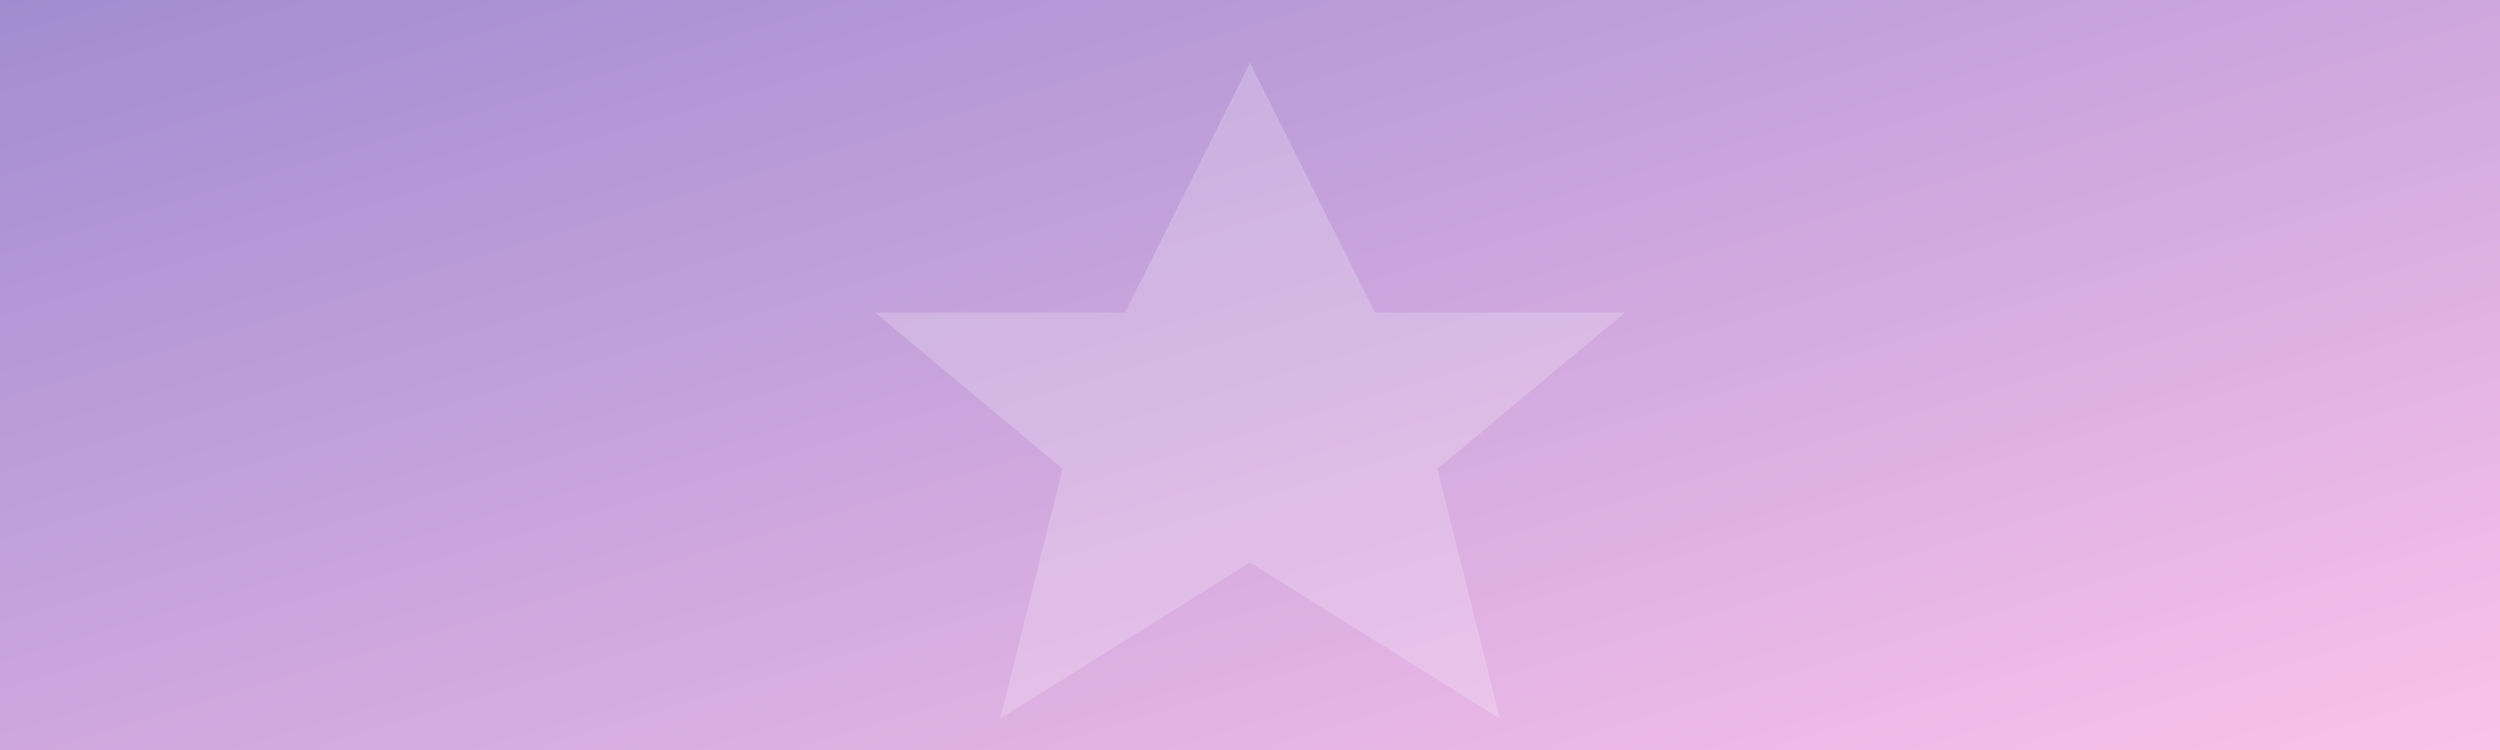
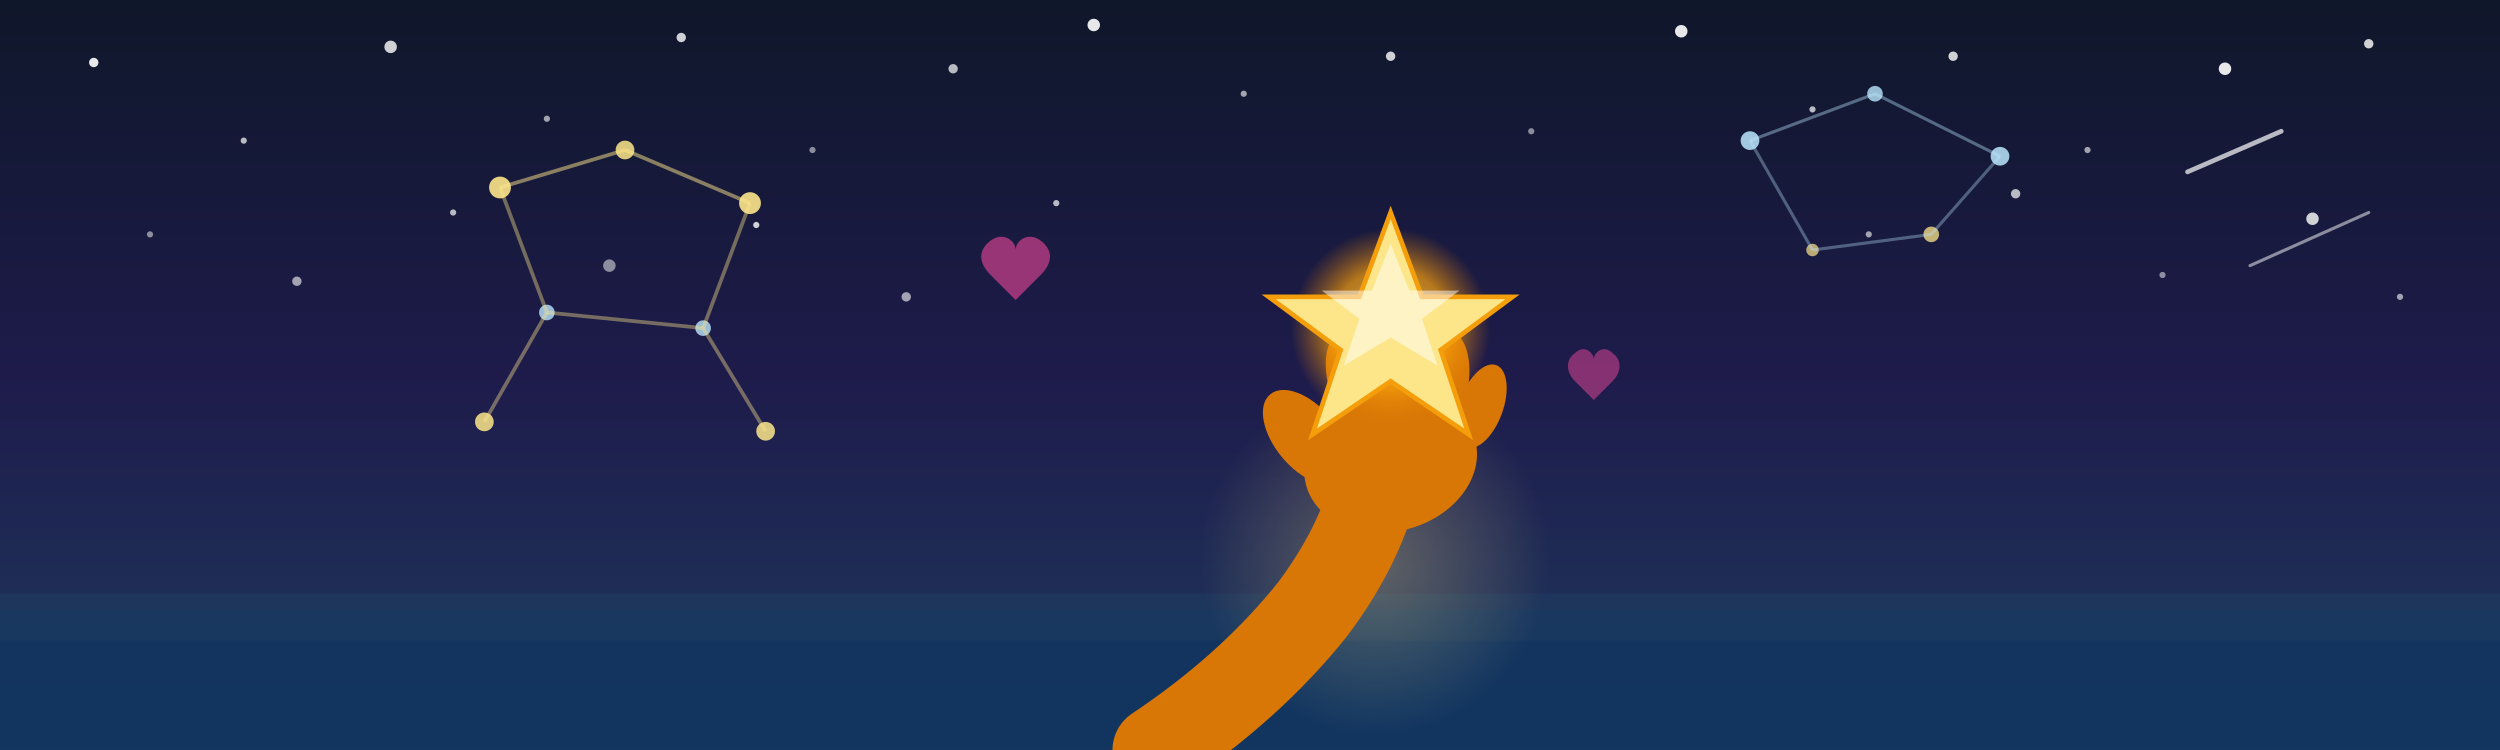
<svg xmlns="http://www.w3.org/2000/svg" width="800" height="240" viewBox="0 0 800 240" preserveAspectRatio="xMidYMid slice">
  <defs>
-     <linearGradient id="grad-values" x1="0%" y1="0%" x2="100%" y2="100%">
-       <stop offset="0%" style="stop-color:#a18cd1;stop-opacity:1" />
-       <stop offset="100%" style="stop-color:#fbc2eb;stop-opacity:1" />
+     <linearGradient id="sky" x1="0%" y1="0%" x2="0%" y2="100%">
+       <stop offset="0%" stop-color="#0F172A" />
+       <stop offset="50%" stop-color="#1E1B4B" />
+       <stop offset="100%" stop-color="#1E3A5F" />
    </linearGradient>
+     <radialGradient id="glow" cx="50%" cy="65%" r="35%">
+       <stop offset="0%" stop-color="#FDE68A" stop-opacity="0.3" />
+       <stop offset="100%" stop-color="#FDE68A" stop-opacity="0" />
+     </radialGradient>
+     <radialGradient id="star-glow" cx="50%" cy="50%" r="50%">
+       <stop offset="0%" stop-color="#FDE68A" stop-opacity="0.9" />
+       <stop offset="60%" stop-color="#F59E0B" stop-opacity="0.7" />
+       <stop offset="100%" stop-color="#D97706" stop-opacity="0" />
+     </radialGradient>
  </defs>
-   <rect width="100%" height="100%" fill="url(#grad-values)" />
-   <polygon points="400,20 440,100 520,100 460,150 480,230 400,180 320,230 340,150 280,100 360,100" fill="rgba(255,255,255,0.2)" />
+   <rect width="800" height="240" fill="url(#sky)" />
+   <rect x="0" y="195" width="800" height="45" fill="#0F3460" opacity="0.8" />
+   <rect x="0" y="190" width="800" height="15" fill="#1E3A5F" opacity="0.6" />
+   <circle cx="30" cy="20" r="1.5" fill="white" opacity="0.9" />
+   <circle cx="78" cy="45" r="1" fill="white" opacity="0.7" />
+   <circle cx="125" cy="15" r="2" fill="white" opacity="0.8" />
+   <circle cx="175" cy="38" r="1" fill="white" opacity="0.6" />
+   <circle cx="218" cy="12" r="1.5" fill="white" opacity="0.8" />
+   <circle cx="260" cy="48" r="1" fill="white" opacity="0.5" />
+   <circle cx="305" cy="22" r="1.5" fill="white" opacity="0.7" />
+   <circle cx="350" cy="8" r="2" fill="white" opacity="0.9" />
+   <circle cx="398" cy="30" r="1" fill="white" opacity="0.6" />
+   <circle cx="445" cy="18" r="1.5" fill="white" opacity="0.8" />
+   <circle cx="490" cy="42" r="1" fill="white" opacity="0.5" />
+   <circle cx="538" cy="10" r="2" fill="white" opacity="0.9" />
+   <circle cx="580" cy="35" r="1" fill="white" opacity="0.7" />
+   <circle cx="625" cy="18" r="1.5" fill="white" opacity="0.8" />
+   <circle cx="668" cy="48" r="1" fill="white" opacity="0.6" />
+   <circle cx="712" cy="22" r="2" fill="white" opacity="0.9" />
+   <circle cx="758" cy="14" r="1.5" fill="white" opacity="0.8" />
+   <circle cx="48" cy="75" r="1" fill="white" opacity="0.5" />
+   <circle cx="95" cy="90" r="1.5" fill="white" opacity="0.6" />
+   <circle cx="145" cy="68" r="1" fill="white" opacity="0.7" />
+   <circle cx="195" cy="85" r="2" fill="white" opacity="0.5" />
+   <circle cx="242" cy="72" r="1" fill="white" opacity="0.8" />
+   <circle cx="290" cy="95" r="1.5" fill="white" opacity="0.6" />
+   <circle cx="338" cy="65" r="1" fill="white" opacity="0.7" />
+   <circle cx="598" cy="75" r="1" fill="white" opacity="0.6" />
+   <circle cx="645" cy="62" r="1.5" fill="white" opacity="0.7" />
+   <circle cx="692" cy="88" r="1" fill="white" opacity="0.5" />
+   <circle cx="740" cy="70" r="2" fill="white" opacity="0.8" />
+   <circle cx="768" cy="95" r="1" fill="white" opacity="0.6" />
+   <circle cx="160" cy="60" r="3.5" fill="#FDE68A" opacity="0.9" />
+   <circle cx="200" cy="48" r="3" fill="#FDE68A" opacity="0.85" />
+   <circle cx="240" cy="65" r="3.5" fill="#FDE68A" opacity="0.9" />
+   <circle cx="175" cy="100" r="2.5" fill="#BAE6FD" opacity="0.8" />
+   <circle cx="225" cy="105" r="2.5" fill="#BAE6FD" opacity="0.8" />
+   <circle cx="155" cy="135" r="3" fill="#FDE68A" opacity="0.85" />
+   <circle cx="245" cy="138" r="3" fill="#FDE68A" opacity="0.85" />
+   <line x1="160" y1="60" x2="200" y2="48" stroke="#FDE68A" stroke-width="1.2" opacity="0.5" />
+   <line x1="200" y1="48" x2="240" y2="65" stroke="#FDE68A" stroke-width="1.2" opacity="0.5" />
+   <line x1="160" y1="60" x2="175" y2="100" stroke="#FDE68A" stroke-width="1.2" opacity="0.4" />
+   <line x1="240" y1="65" x2="225" y2="105" stroke="#FDE68A" stroke-width="1.2" opacity="0.4" />
+   <line x1="175" y1="100" x2="225" y2="105" stroke="#FDE68A" stroke-width="1.2" opacity="0.4" />
+   <line x1="175" y1="100" x2="155" y2="135" stroke="#FDE68A" stroke-width="1.2" opacity="0.4" />
+   <line x1="225" y1="105" x2="245" y2="138" stroke="#FDE68A" stroke-width="1.2" opacity="0.4" />
+   <circle cx="560" cy="45" r="3" fill="#BAE6FD" opacity="0.85" />
+   <circle cx="600" cy="30" r="2.5" fill="#BAE6FD" opacity="0.8" />
+   <circle cx="640" cy="50" r="3" fill="#BAE6FD" opacity="0.85" />
+   <circle cx="580" cy="80" r="2" fill="#FDE68A" opacity="0.7" />
+   <circle cx="618" cy="75" r="2.5" fill="#FDE68A" opacity="0.75" />
+   <line x1="560" y1="45" x2="600" y2="30" stroke="#BAE6FD" stroke-width="1" opacity="0.4" />
+   <line x1="600" y1="30" x2="640" y2="50" stroke="#BAE6FD" stroke-width="1" opacity="0.4" />
+   <line x1="560" y1="45" x2="580" y2="80" stroke="#BAE6FD" stroke-width="1" opacity="0.35" />
+   <line x1="640" y1="50" x2="618" y2="75" stroke="#BAE6FD" stroke-width="1" opacity="0.35" />
+   <line x1="580" y1="80" x2="618" y2="75" stroke="#BAE6FD" stroke-width="1" opacity="0.35" />
+   <circle cx="440" cy="155" r="80" fill="url(#glow)" />
+   <path d="M 370 240 Q 400 220 420 195 Q 435 175 440 155" stroke="#D97706" stroke-width="28" fill="none" stroke-linecap="round" />
+   <ellipse cx="445" cy="148" rx="28" ry="22" fill="#D97706" transform="rotate(-15 445 148)" />
+   <ellipse cx="418" cy="140" rx="10" ry="18" fill="#D97706" transform="rotate(-40 418 140)" />
+   <ellipse cx="433" cy="122" rx="8" ry="16" fill="#D97706" transform="rotate(-15 433 122)" />
+   <ellipse cx="448" cy="118" rx="8" ry="17" fill="#D97706" transform="rotate(-5 448 118)" />
+   <ellipse cx="462" cy="122" rx="8" ry="16" fill="#D97706" transform="rotate(8 462 122)" />
+   <ellipse cx="474" cy="130" rx="7" ry="14" fill="#D97706" transform="rotate(20 474 130)" />
+   <ellipse cx="432" cy="115" rx="4" ry="5" fill="#FBBF24" opacity="0.4" transform="rotate(-15 432 115)" />
+   <ellipse cx="447" cy="111" rx="4" ry="5" fill="#FBBF24" opacity="0.4" transform="rotate(-5 447 111)" />
+   <circle cx="445" cy="105" r="32" fill="url(#star-glow)" />
+   <polygon points="445,68 455,95 484,95 461,112 470,139 445,122 420,139 429,112 406,95 435,95" fill="#FDE68A" stroke="#F59E0B" stroke-width="1.5" />
+   <polygon points="445,78 451,93 467,93 455,102 460,117 445,108 430,117 435,102 423,93 439,93" fill="white" opacity="0.5" />
+   <line x1="700" y1="55" x2="730" y2="42" stroke="white" stroke-width="1.5" opacity="0.7" stroke-linecap="round" />
+   <line x1="720" y1="85" x2="758" y2="68" stroke="white" stroke-width="1" opacity="0.5" stroke-linecap="round" />
+   <path d="M 325 80 C 325 77 321 74 317 77 C 313 80 313 84 317 88 L 325 96 L 333 88 C 337 84 337 80 333 77 C 329 74 325 77 325 80 Z" fill="#EC4899" opacity="0.6" />
+   <path d="M 510 115 C 510 113 507 110 504 113 C 501 115 501 119 504 122 L 510 128 L 516 122 C 519 119 519 115 516 113 C 513 110 510 113 510 115 Z" fill="#EC4899" opacity="0.5" />
</svg>
